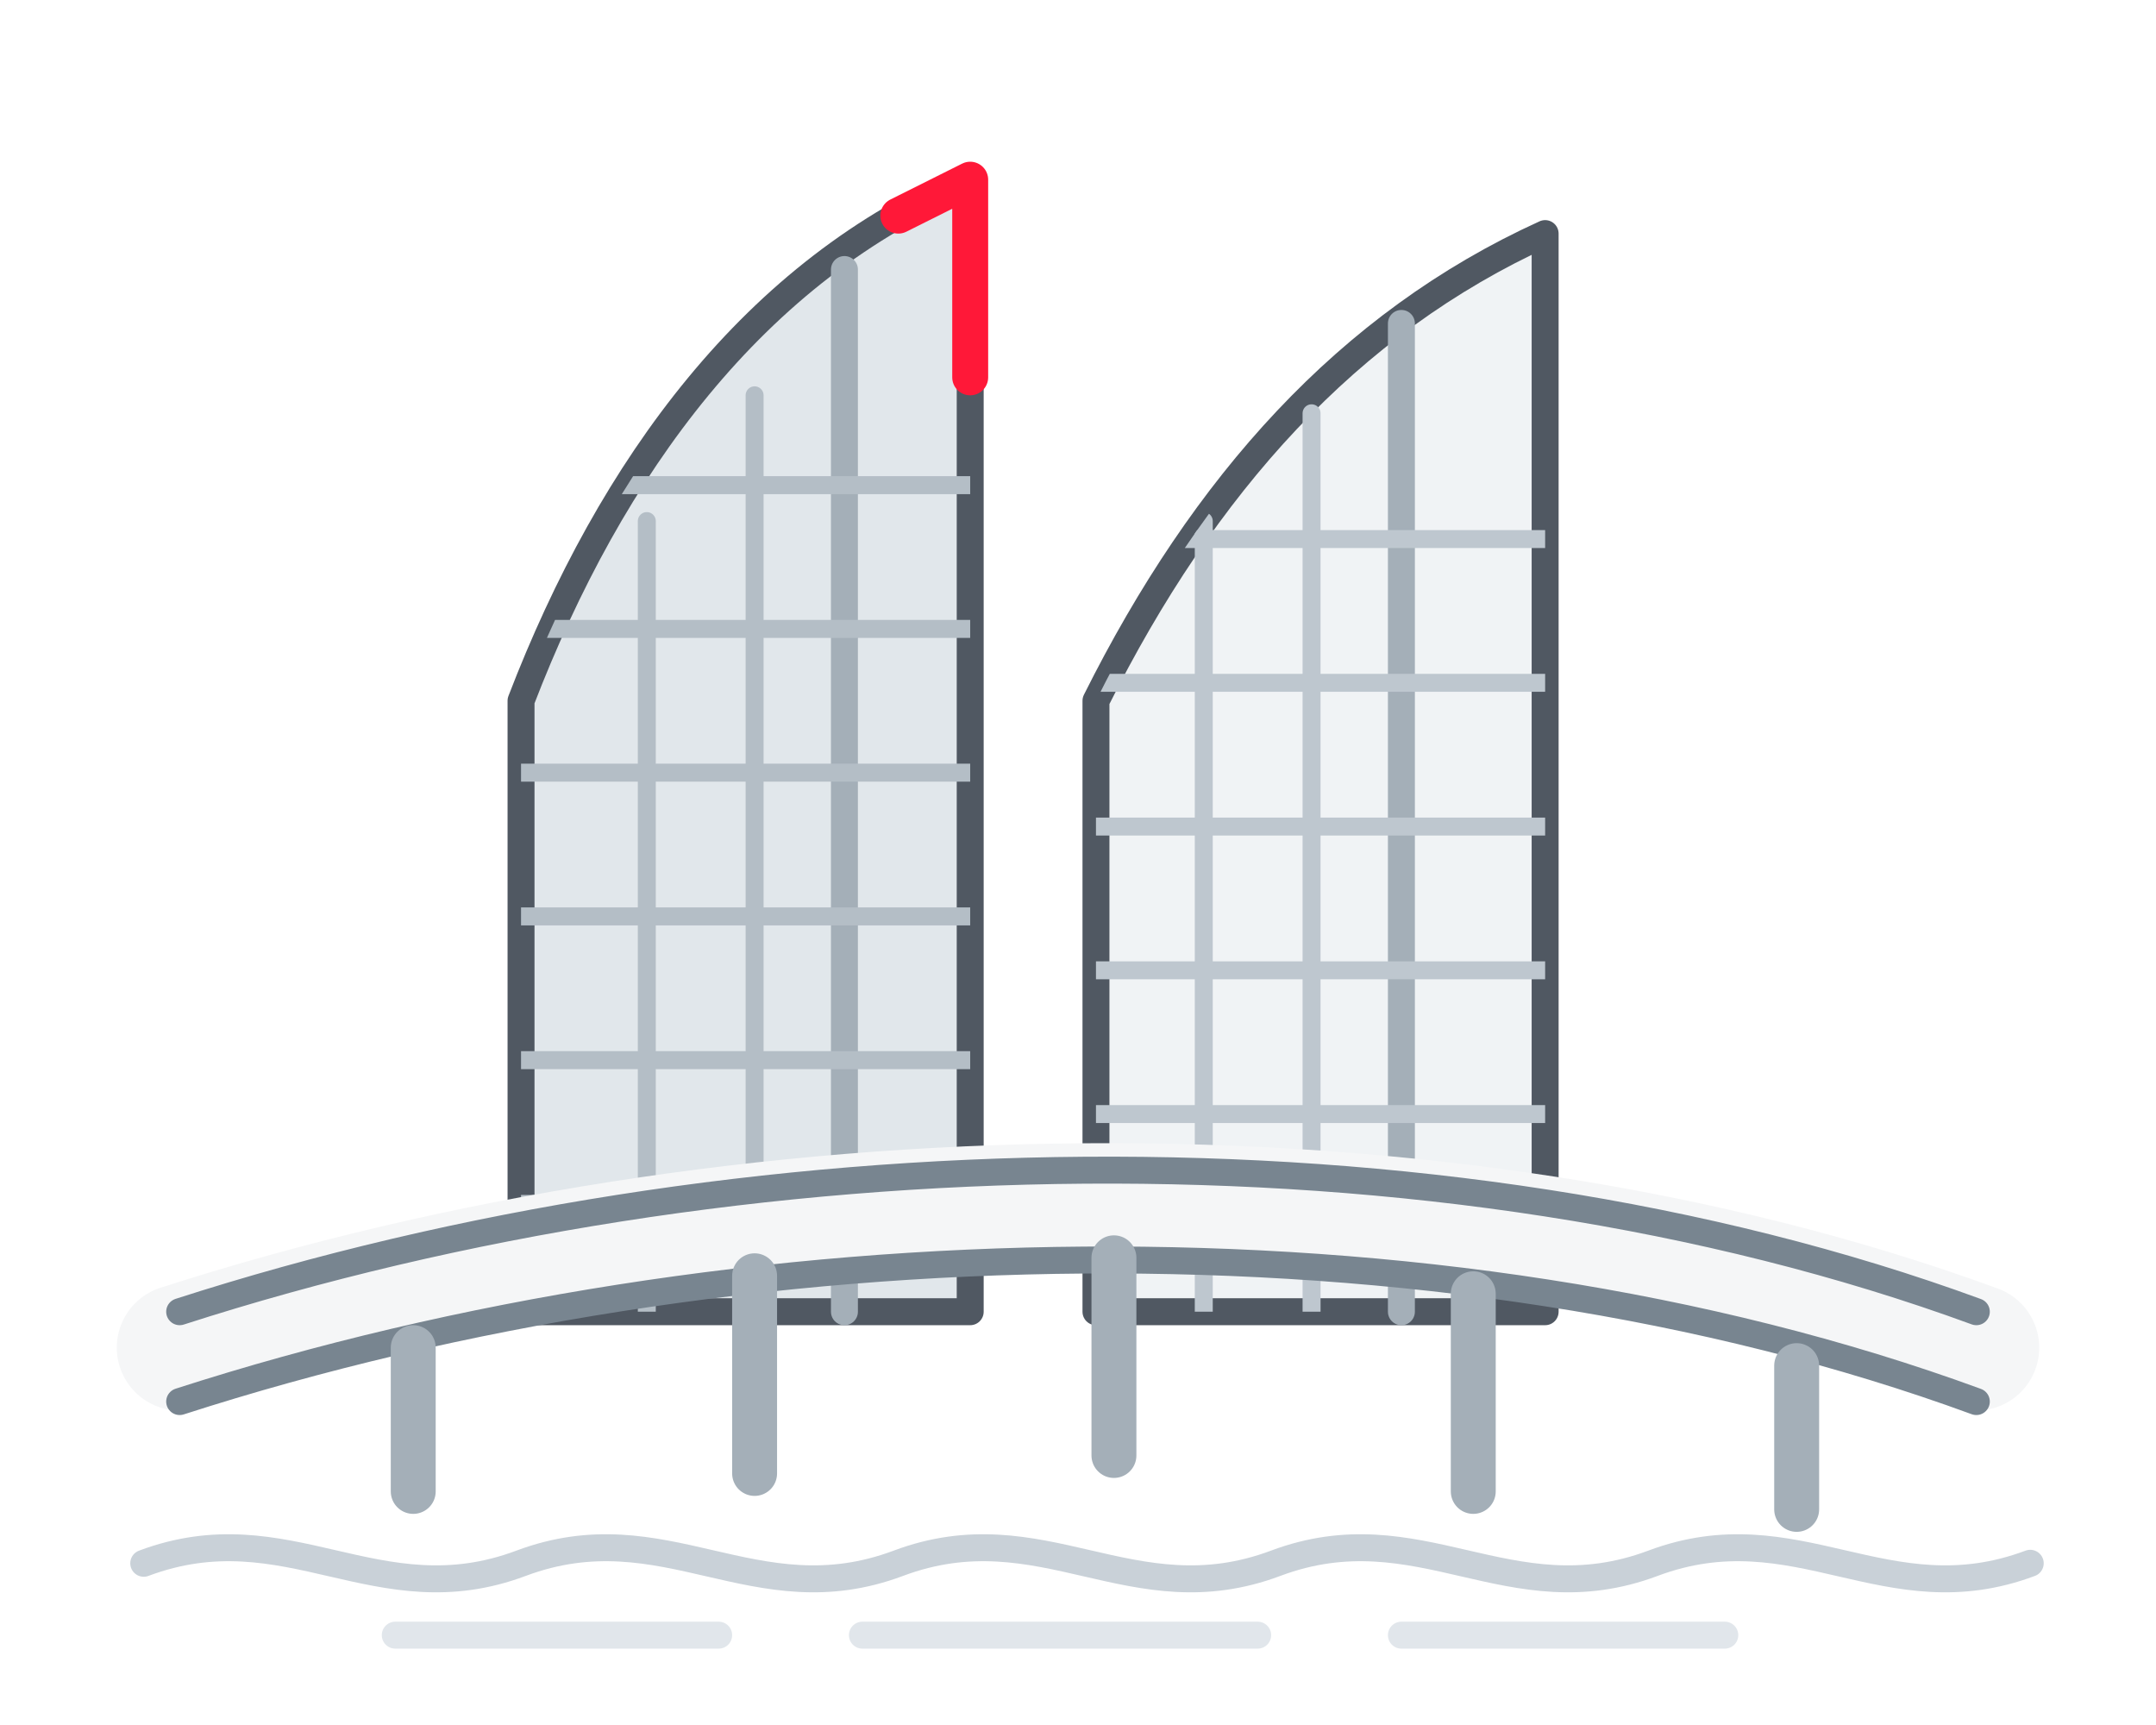
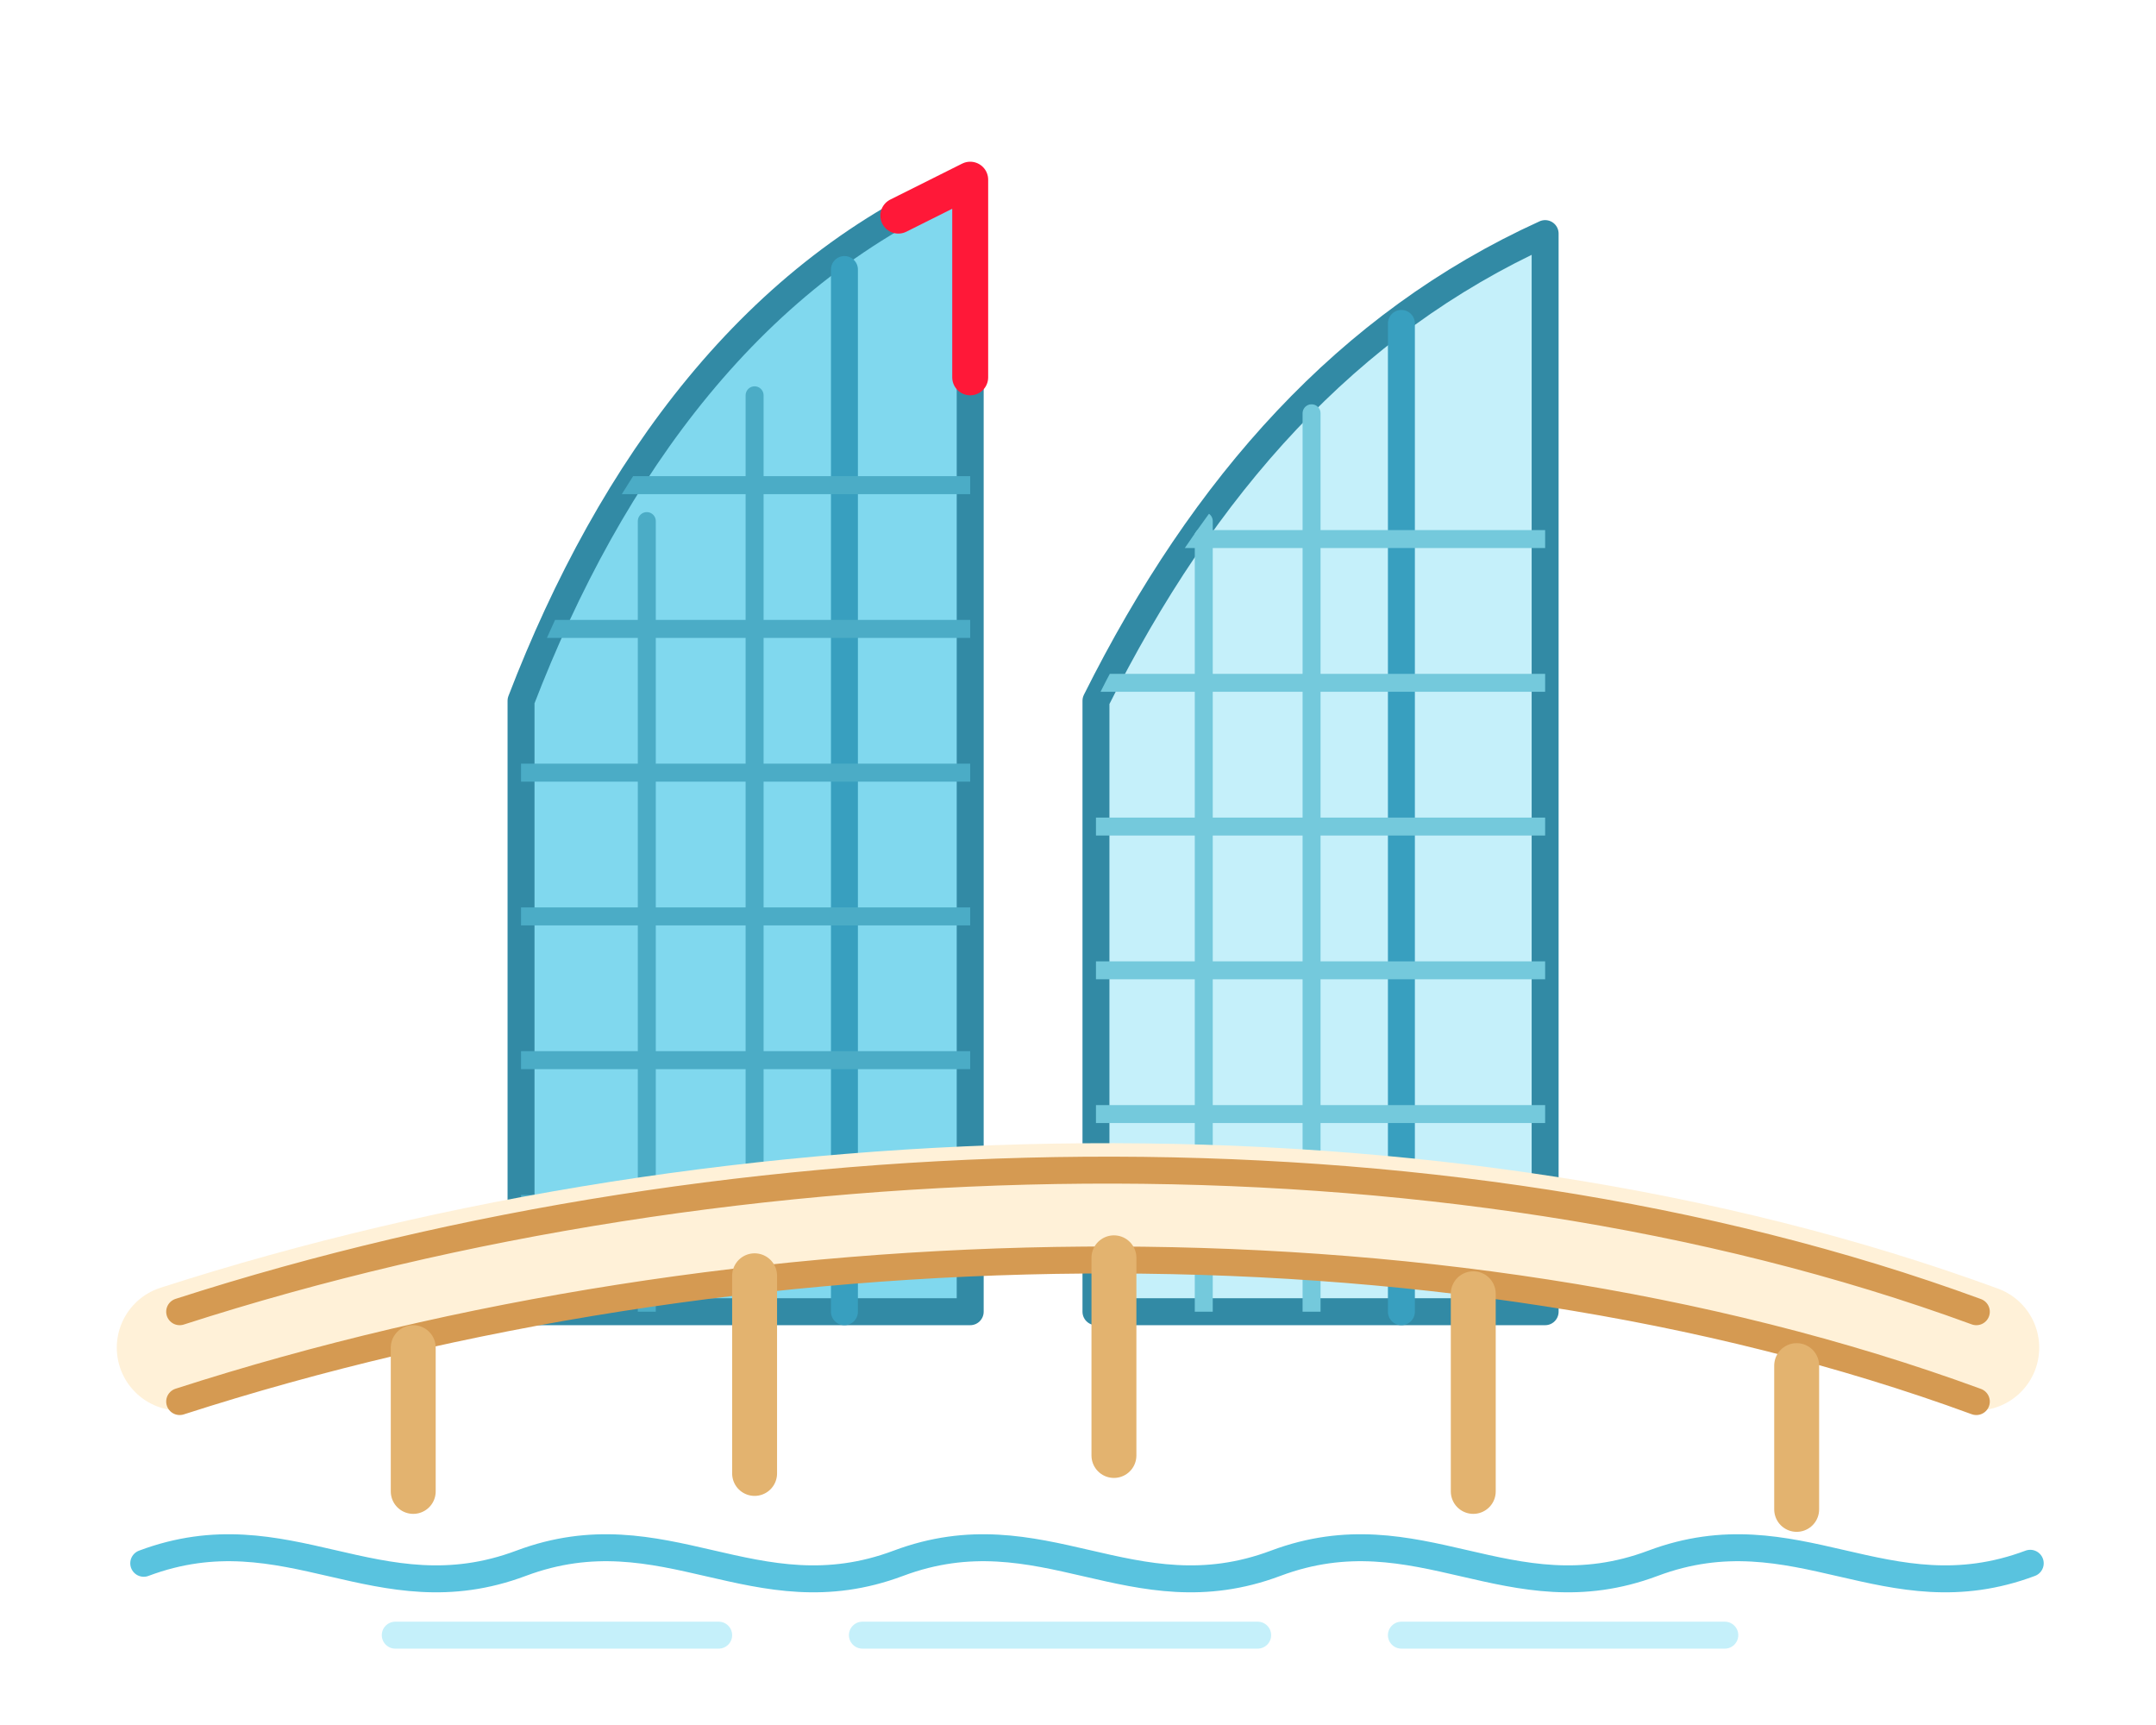
<svg xmlns="http://www.w3.org/2000/svg" width="120" height="96" viewBox="0 0 120 96" fill="none">
  <defs>
    <clipPath id="xm-west">
      <path d="M29 73V39c5-13 13-24 25-29v63H29Z" />
    </clipPath>
    <clipPath id="xm-east">
      <path d="M61 73V39c6-12 14-21 25-26v60H61Z" />
    </clipPath>
  </defs>
-   <g stroke="#505862" stroke-width="1.5" stroke-linecap="round" stroke-linejoin="round">
-     <path d="M29 73V39c5-13 13-24 25-29v63H29Z" fill="#e1e7eb" />
-     <path d="M61 73V39c6-12 14-21 25-26v60H61Z" fill="#f0f3f5" />
-     <path d="M47 15v58m31-55v55" stroke="#a4afb8" />
-     <g stroke="#b4bec6" stroke-width="1" clip-path="url(#xm-west)">
+   <g stroke="#328aa5" stroke-width="1.5" stroke-linecap="round" stroke-linejoin="round">
+     <path d="M29 73V39c5-13 13-24 25-29v63H29Z" fill="#80d8ee" />
+     <path d="M61 73V39c6-12 14-21 25-26v60H61Z" fill="#c5f0fa" />
+     <path d="M47 15v58m31-55v55" stroke="#389fbf" />
+     <g stroke="#4bacc6" stroke-width="1" clip-path="url(#xm-west)">
      <path d="M27 27h29M27 35h29M27 43h29M27 51h29M27 59h29M27 67h29" />
      <path d="M36 29v44m6-51v51" />
    </g>
-     <g stroke="#bec7cf" stroke-width="1" clip-path="url(#xm-east)">
+     <g stroke="#74c9dc" stroke-width="1" clip-path="url(#xm-east)">
      <path d="M59 30h29M59 38h29M59 46h29M59 54h29M59 62h29M59 70h29" />
      <path d="M67 29v44m6-50v50" />
    </g>
    <path d="m50 12 4-2v11" stroke="#ff1838" stroke-width="2" />
-     <path d="M10 75c31-10 70-11 100 0" stroke="#f5f6f7" stroke-width="7" />
-     <path d="M10 73c31-10 70-11 100 0m-100 5c31-10 70-11 100 0" stroke="#788590" />
-     <path d="M23 75v8m19-12v11m20-12v11m20-9v11m18-7v8" stroke="#a4afb8" stroke-width="2.5" />
-     <path d="M8 87c8-3 13 3 21 0s13 3 21 0 13 3 21 0 13 3 21 0 13 3 21 0" stroke="#c9d1d8" />
-     <path d="M22 91h18m8 0h22m8 0h18" stroke="#e1e6eb" />
+     <path d="M10 75c31-10 70-11 100 0" stroke="#fff1d8" stroke-width="7" />
+     <path d="M10 73c31-10 70-11 100 0m-100 5c31-10 70-11 100 0" stroke="#d59a52" />
+     <path d="M23 75v8m19-12v11m20-12v11m20-9v11m18-7v8" stroke="#e3b36f" stroke-width="2.5" />
+     <path d="M8 87c8-3 13 3 21 0s13 3 21 0 13 3 21 0 13 3 21 0 13 3 21 0" stroke="#59c3df" />
+     <path d="M22 91h18m8 0h22m8 0h18" stroke="#c5f0fa" />
  </g>
</svg>
